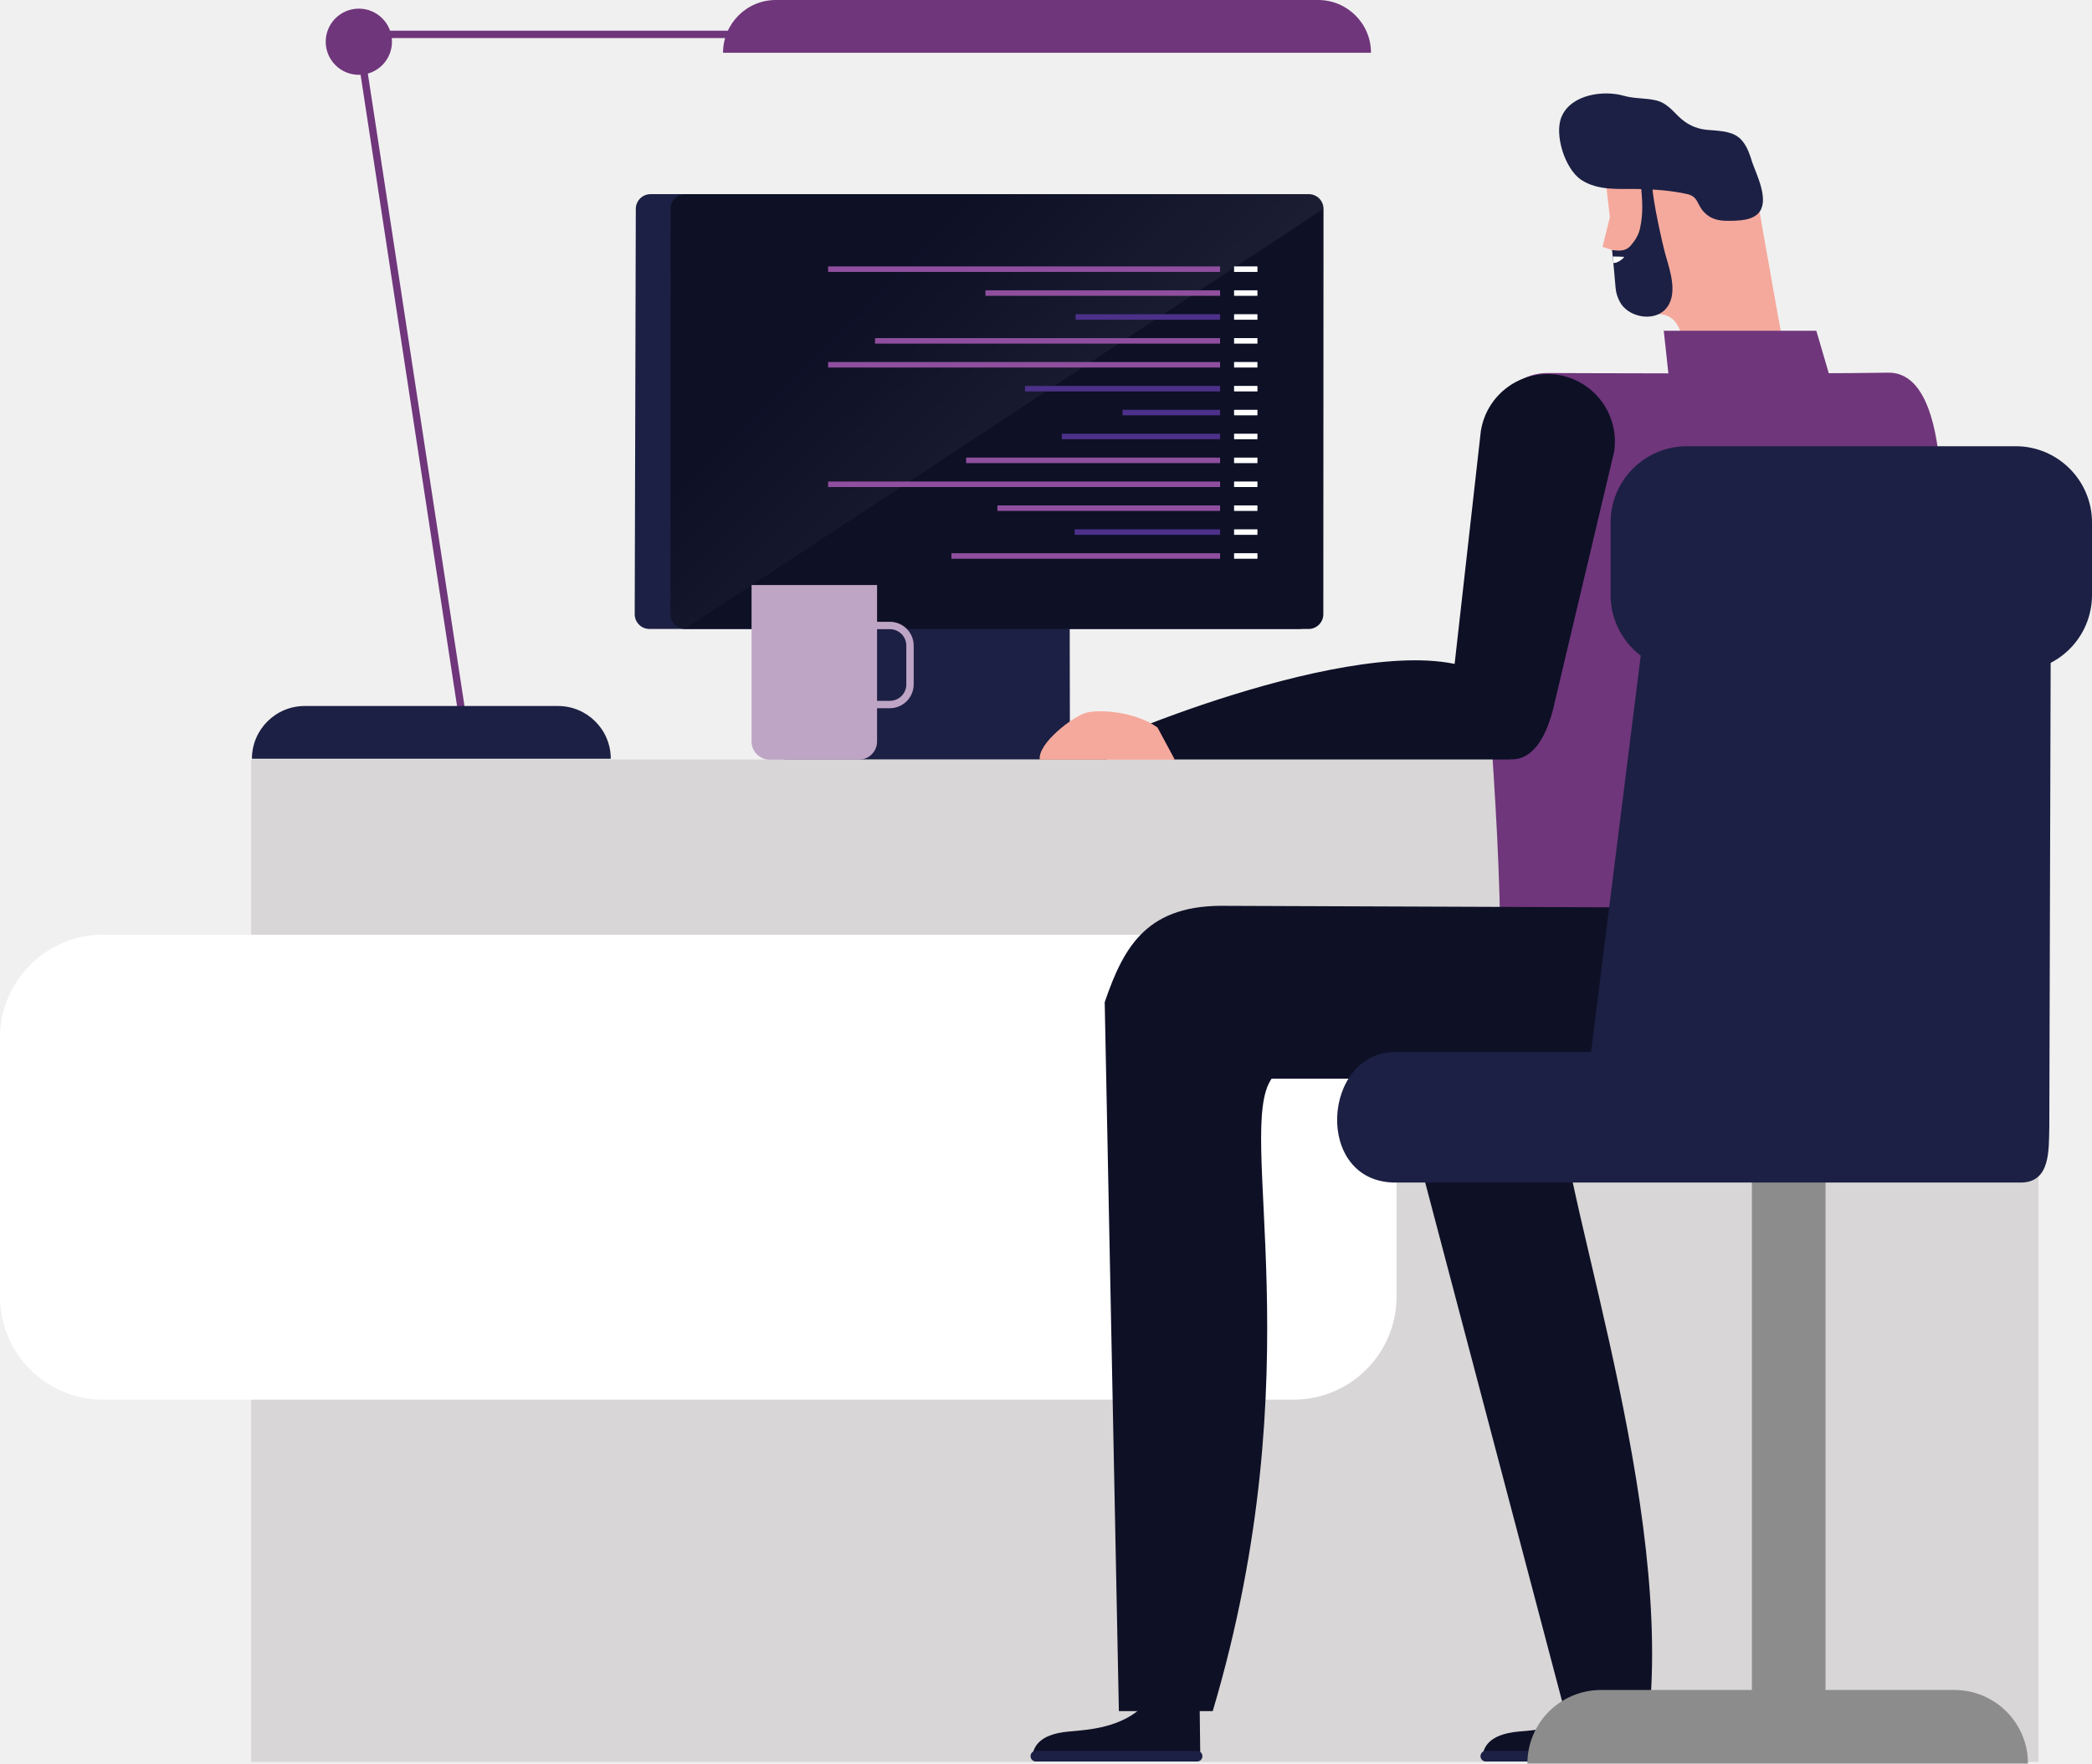
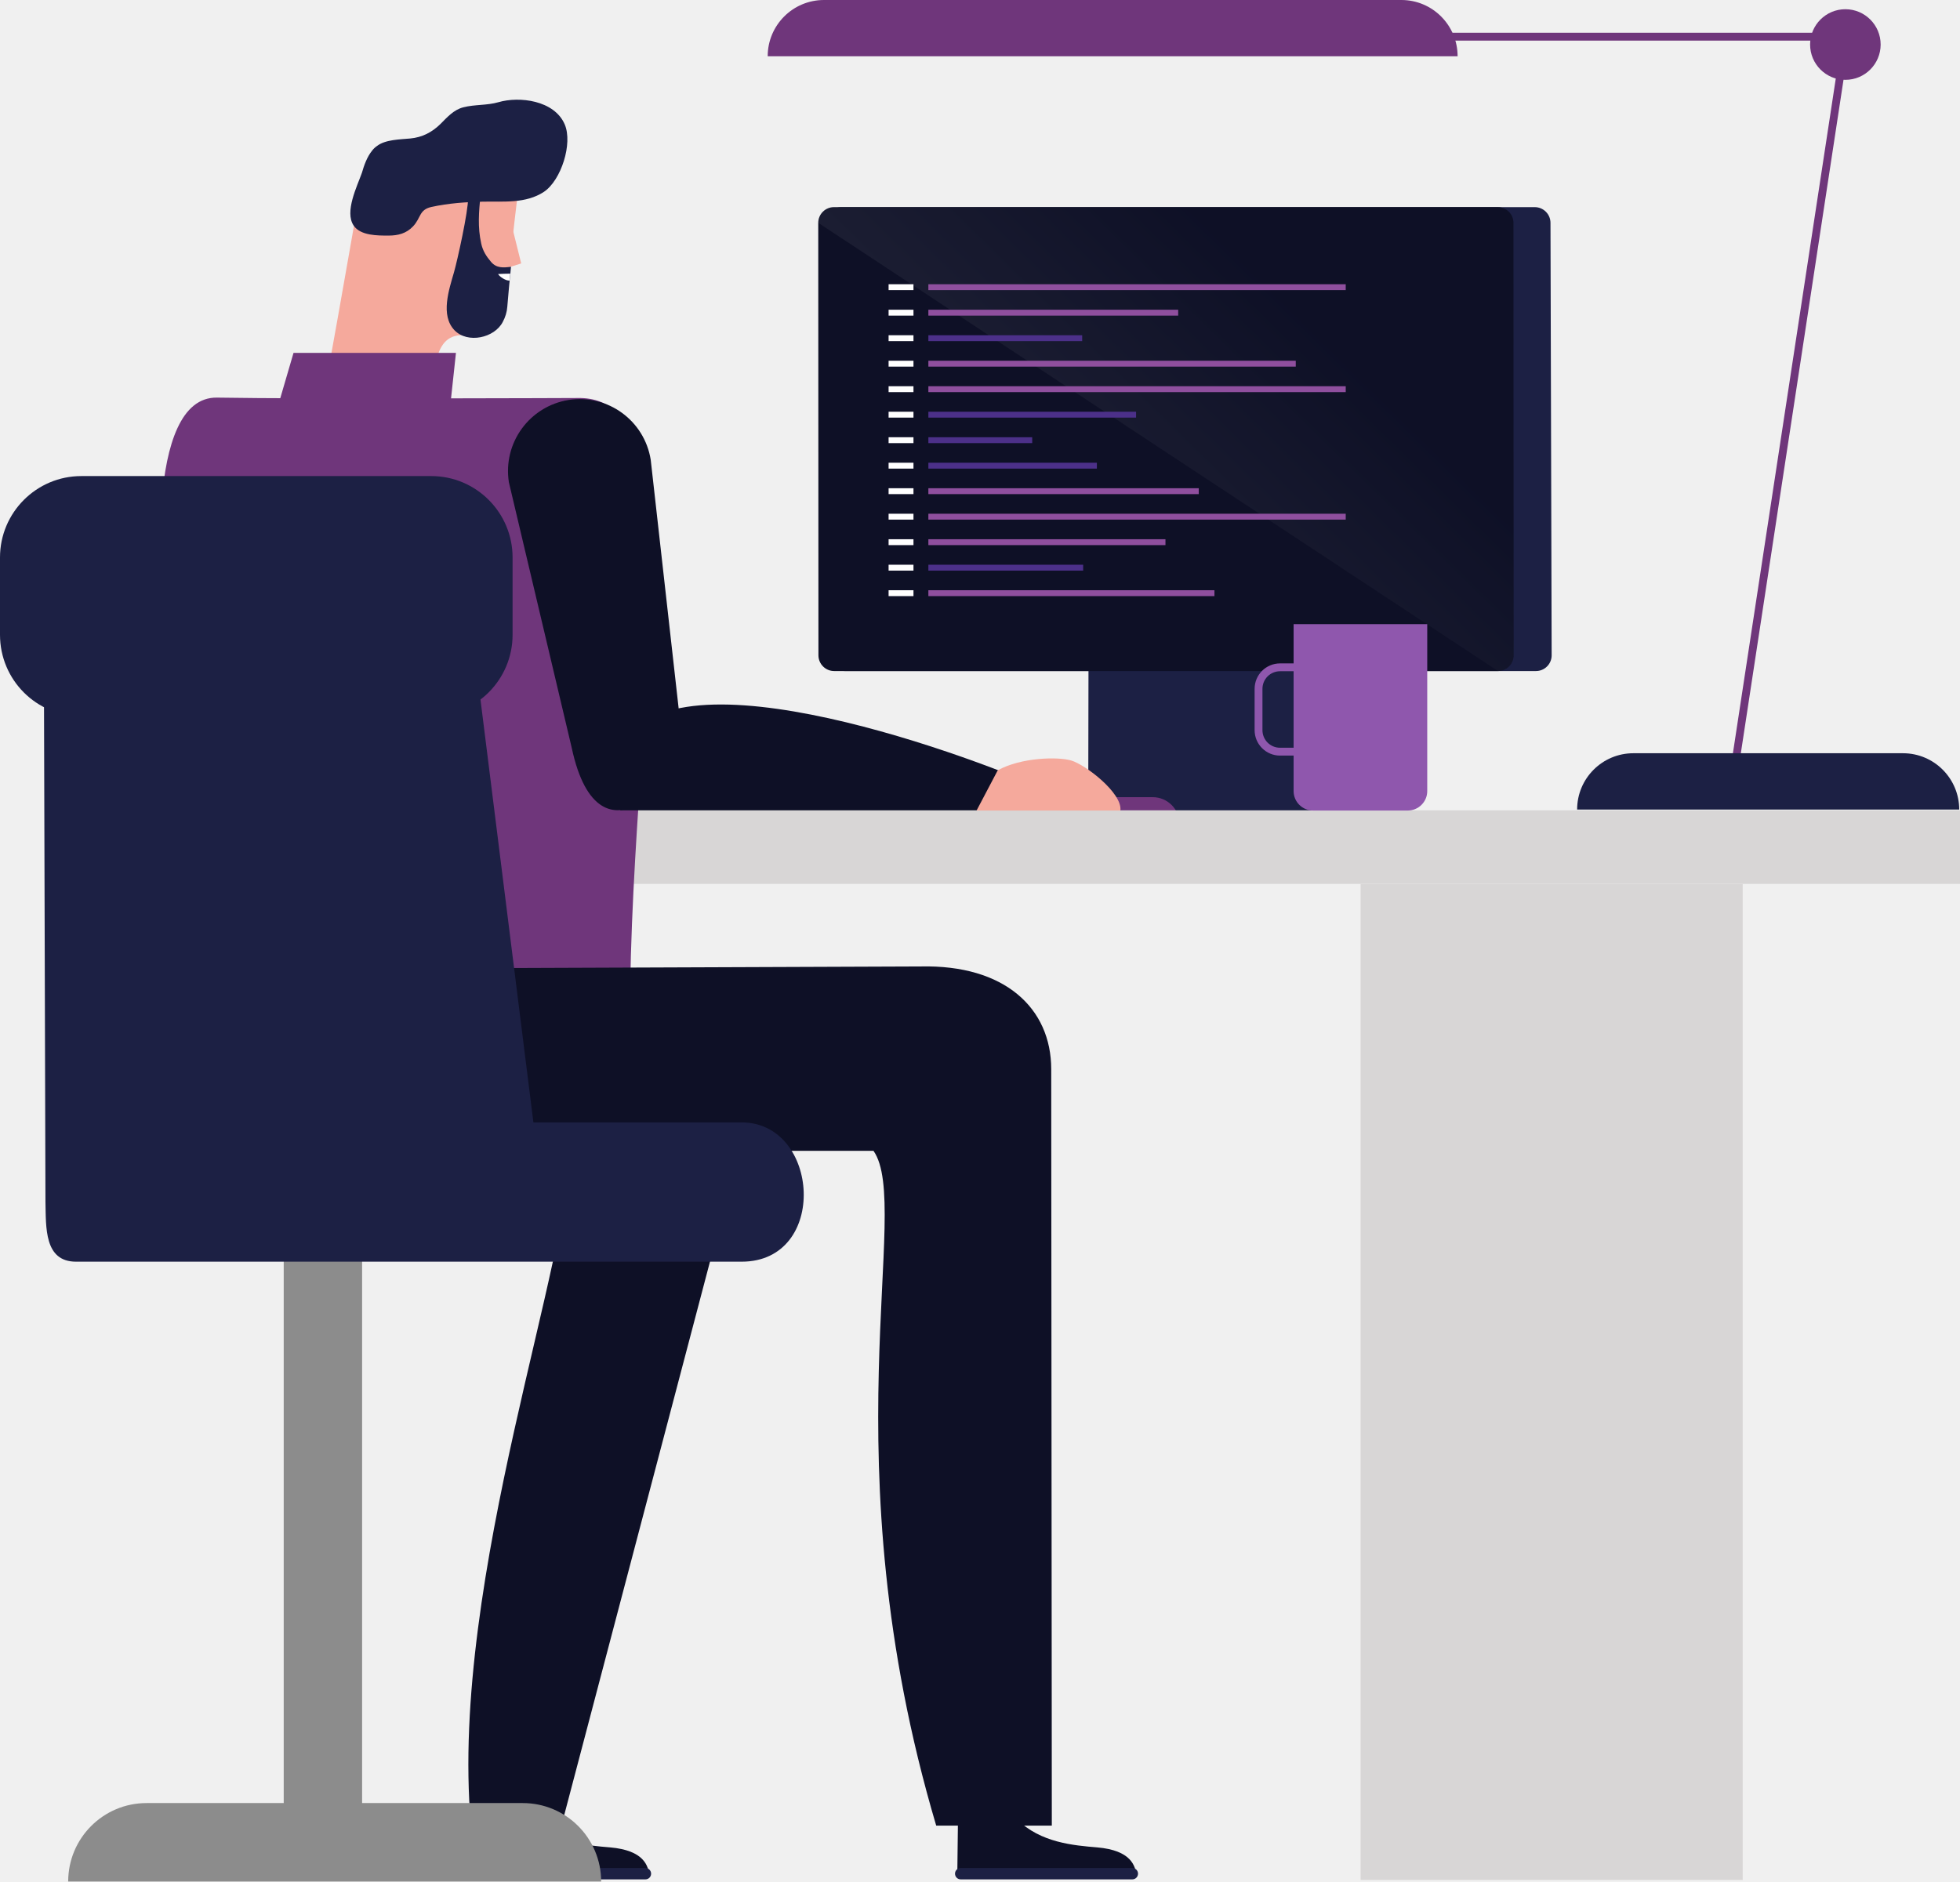
- <svg xmlns="http://www.w3.org/2000/svg" width="242" height="204" viewBox="0 0 242 204" fill="none">
-   <g clip-path="url(#clip0)">
-     <path d="M97.179 86.028C97.179 86.964 97.945 87.729 98.882 87.729H122.064C123.001 87.729 123.767 86.964 123.767 86.028L123.682 39.133C123.682 38.197 122.916 37.431 121.979 37.431H98.797C97.86 37.431 97.094 38.197 97.094 39.133L97.179 86.028Z" fill="#1C2044" />
-     <path d="M73.422 71.055C73.422 71.991 74.188 72.757 75.125 72.757H150.228C151.165 72.757 151.931 71.991 151.952 71.055L152.272 24.16C152.272 23.224 151.527 22.459 150.59 22.459H75.252C74.316 22.459 73.549 23.224 73.549 24.16L73.422 71.055Z" fill="#1C2044" />
-     <path d="M77.552 71.055C77.552 71.991 78.318 72.757 79.255 72.757H151.378C152.314 72.757 153.081 71.991 153.081 71.055L153.102 24.16C153.102 23.224 152.336 22.459 151.399 22.459H79.276C78.339 22.459 77.573 23.224 77.573 24.16L77.552 71.055Z" fill="#0E1026" />
-     <g opacity="0.3">
-       <path opacity="0.3" d="M153.102 24.16C153.102 23.224 152.336 22.459 151.399 22.459H79.276C78.339 22.459 77.573 23.224 77.573 24.16L77.552 71.055C77.552 71.991 78.318 72.757 79.255 72.757" fill="url(#paint0_linear)" />
-     </g>
-     <path d="M90.686 87.878C90.686 86.879 91.495 86.07 92.496 86.07H126.258C127.259 86.07 128.068 86.879 128.068 87.878" fill="#1C2044" />
-     <path d="M29.058 87.857H235.805V203.809H29.058V87.857Z" fill="#D8D6D6" />
-     <path d="M-7.62939e-05 150.001C-7.62939e-05 156.573 5.343 161.911 11.921 161.911H149.632C156.21 161.911 161.553 156.573 161.553 150.001V120.035C161.553 113.463 156.21 108.125 149.632 108.125H11.921C5.343 108.125 -7.62939e-05 113.463 -7.62939e-05 120.035V150.001Z" fill="white" />
-     <path d="M138.669 203.447C138.754 203.213 138.818 202.937 138.839 202.596L138.775 197.386L132.325 197.279C129.813 199.789 126.194 200.087 123.64 200.299C119.978 200.618 119.467 202.277 119.382 203.447H138.669Z" fill="#0E1026" />
-     <path d="M119.212 203.149C119.212 203.49 119.488 203.766 119.829 203.766H138.477C138.818 203.766 139.094 203.49 139.094 203.149C139.094 202.809 138.818 202.533 138.477 202.533H119.829C119.488 202.533 119.212 202.809 119.212 203.149Z" fill="#1C2044" />
-     <path d="M190.718 203.447C190.803 203.213 190.867 202.937 190.888 202.596L190.824 197.386L184.395 197.279C181.883 199.789 178.264 200.087 175.71 200.299C172.048 200.618 171.537 202.277 171.452 203.447H190.718Z" fill="#0E1026" />
-     <path d="M171.26 203.149C171.26 203.49 171.537 203.766 171.878 203.766H190.526C190.867 203.766 191.143 203.49 191.143 203.149C191.143 202.809 190.867 202.533 190.526 202.533H171.878C171.537 202.533 171.26 202.809 171.26 203.149Z" fill="#1C2044" />
-     <path d="M224.161 104.786L157.317 108.189L180.946 197.726H190.845C193.187 171.141 179.456 134.986 180.308 124.778H223.309" fill="#0E1026" />
-     <path d="M185.119 16.036C185.587 19.694 185.97 22.693 186.396 26.648C186.907 31.455 187.269 36.666 191.335 36.346C195.273 36.028 194.443 40.515 196.018 45.109C197.955 50.702 201.872 44.152 207.003 43.875C207.003 43.875 203.98 27.308 202.468 18.141" fill="#F5A99C" />
-     <path d="M201.574 16.334C201.425 16.142 201.255 15.972 201.063 15.845C200.148 15.121 198.53 15.121 197.423 15.015C196.125 14.887 195.082 14.356 194.145 13.441C193.421 12.718 192.697 11.889 191.654 11.633C190.42 11.314 189.1 11.442 187.844 11.081C185.587 10.421 181.777 10.868 180.648 13.484C179.754 15.547 181.032 19.545 182.905 20.8C184.885 22.097 187.29 21.821 189.525 21.863C191.42 21.906 193.272 22.033 195.124 22.438C196.487 22.735 196.252 23.628 197.125 24.543C197.849 25.309 198.743 25.543 199.786 25.543C200.957 25.543 202.83 25.564 203.575 24.458C204.597 22.969 203.192 20.183 202.681 18.737C202.447 17.929 202.128 17.014 201.574 16.334Z" fill="#1C2044" />
-     <path d="M186.502 24.032L185.374 28.563L187.396 29.201" fill="#F5A99C" />
-     <path d="M188.887 24.458C189.717 24.224 190.568 24.16 191.058 25.33C191.548 26.5 190.803 27.074 189.781 27.329" fill="#F5A99C" />
-     <path d="M211.899 44.364H193.123L192.463 38.261H210.111L211.899 44.364Z" fill="#6F367B" />
-     <path d="M189.802 21.204C189.972 22.99 190.121 24.607 189.717 26.415C189.547 27.201 189.164 27.797 188.653 28.392C188.057 29.094 187.311 29.03 186.481 28.924C186.545 29.456 186.864 32.837 186.886 33.263C186.928 33.837 187.099 34.39 187.375 34.9C188.269 36.644 191.186 37.282 192.612 35.815C194.187 34.199 193.208 31.37 192.676 29.52C192.314 28.265 191.122 22.905 191.143 21.459" fill="#1C2044" />
-     <path d="M217.966 119.95C221.095 114.973 220.904 82.476 223.522 70.332C224.863 64.08 226.289 42.961 218.413 43.11C208.621 43.28 179.243 43.152 179.243 43.152C164.235 42.876 175.412 84.369 173.283 120.864" fill="#6F367B" />
-     <path d="M167.961 79.541C167.301 83.795 176.902 95.003 179.882 81.094L186.715 52.276C187.375 48.023 184.48 44.045 180.223 43.365C175.965 42.706 171.984 45.598 171.303 49.852L167.961 79.541Z" fill="#0E1026" />
-     <path d="M197.764 104.999C197.764 104.999 142.096 104.786 141.99 104.786C132.836 104.573 130.068 109.252 127.791 115.93L129.43 197.939H140.287C152.101 158.168 142.841 130.839 147.099 124.778H196.912" fill="#0E1026" />
-     <path d="M176.689 204C176.689 199.3 180.499 195.493 185.204 195.493H226.077C230.781 195.493 234.592 199.3 234.592 204" fill="#8C8C8C" />
-     <path d="M202.66 132.859H211.175V199.215H202.66V132.859Z" fill="#8C8C8C" />
-     <path d="M161.425 136.794H233.74C237.21 136.794 236.997 133.072 237.061 130.307L236.167 125.884C235.784 123.587 233.549 121.694 231.207 121.694H161.447C152.91 121.673 151.952 136.794 161.425 136.794Z" fill="#1C2044" />
-     <path d="M135.688 87.857L132.814 83.795C147.801 77.968 179.286 68.758 174.603 87.857H135.688Z" fill="#0E1026" />
-     <path d="M120.276 87.857C120.063 85.985 124.044 82.923 125.619 82.455C127.046 82.03 131.346 82.285 133.9 84.156L135.901 87.878H120.276V87.857Z" fill="#F5A99C" />
-     <path d="M237.061 130.307L237.231 72.034L236.891 60.124C236.891 57.784 234.975 55.87 232.633 55.87H193.74C191.399 55.87 193.315 51.319 193.315 53.658L191.058 65.802L182.969 130.307" fill="#1C2044" />
-     <path d="M186.311 68.822C186.311 73.693 190.271 77.648 195.145 77.648H233.166C238.04 77.67 242 73.714 242 68.822V60.443C242 55.573 238.04 51.617 233.166 51.617H195.145C190.271 51.617 186.311 55.573 186.311 60.443V68.822Z" fill="#1C2044" />
-     <path d="M186.63 30.413C187.035 30.477 187.737 29.988 187.886 29.711C187.546 29.69 186.928 29.669 186.566 29.669" fill="white" />
-     <path d="M83.64 6.104C83.64 2.744 86.365 0 89.749 0H152.485C155.848 0 158.594 2.722 158.594 6.104" fill="#6F367B" />
-     <path d="M41.913 4.324L54.262 85.145L53.42 85.273L41.072 4.452L41.913 4.324Z" fill="#6F367B" />
-     <path d="M41.511 8.656C39.395 8.656 37.679 6.942 37.679 4.828C37.679 2.714 39.395 1 41.511 1C43.627 1 45.343 2.714 45.343 4.828C45.343 6.942 43.627 8.656 41.511 8.656Z" fill="#6F367B" />
-     <path d="M43.64 3.552H99.414V4.402H43.64V3.552Z" fill="#6F367B" />
-     <path d="M29.143 87.772C29.143 84.412 31.868 81.668 35.253 81.668H64.545C67.908 81.668 70.654 84.39 70.654 87.772" fill="#1C2044" />
-     <path d="M101.458 67.674V71.927H102.927C104.459 71.927 105.694 73.161 105.694 74.692V79.159C105.694 80.69 104.459 81.923 102.927 81.923H101.458V85.773C101.458 86.921 100.521 87.878 99.35 87.878H89.047C87.897 87.878 86.939 86.942 86.939 85.773V67.674H101.458ZM102.927 81.073C103.991 81.073 104.843 80.222 104.843 79.159V74.692C104.843 73.629 103.991 72.778 102.927 72.778H101.458V81.073H102.927Z" fill="#BFA5C5" />
-     <path d="M142.756 30.817H145.46V31.455H142.756V30.817Z" fill="white" />
-     <path d="M142.756 33.582H145.46V34.22H142.756V33.582Z" fill="white" />
-     <path d="M142.756 36.346H145.46V36.985H142.756V36.346Z" fill="white" />
-     <path d="M142.756 39.111H145.46V39.749H142.756V39.111Z" fill="white" />
-     <path d="M142.756 41.876H145.46V42.514H142.756V41.876Z" fill="white" />
-     <path d="M142.756 44.641H145.46V45.279H142.756V44.641Z" fill="white" />
-     <path d="M142.756 47.406H145.46V48.044H142.756V47.406Z" fill="white" />
-     <path d="M142.756 50.171H145.46V50.809H142.756V50.171Z" fill="white" />
-     <path d="M142.756 52.935H145.46V53.573H142.756V52.935Z" fill="white" />
-     <path d="M142.756 55.7H145.46V56.338H142.756V55.7Z" fill="white" />
-     <path d="M142.756 58.465H145.46V59.103H142.756V58.465Z" fill="white" />
-     <path d="M142.756 61.23H145.46V61.868H142.756V61.23Z" fill="white" />
-     <path d="M142.756 63.995H145.46V64.633H142.756V63.995Z" fill="white" />
-     <path d="M95.795 30.817H141.138V31.455H95.795V30.817Z" fill="#8F4F9E" />
-     <path d="M113.996 33.582H141.138V34.22H113.996V33.582Z" fill="#8F4F9E" />
-     <path d="M124.427 36.346H141.138V36.985H124.427V36.346Z" fill="#4C3089" />
-     <path d="M101.224 39.111H141.138V39.749H101.224V39.111Z" fill="#8F4F9E" />
-     <path d="M95.795 41.876H141.138V42.514H95.795V41.876Z" fill="#8F4F9E" />
-     <path d="M118.573 44.641H141.138V45.279H118.573V44.641Z" fill="#4C3089" />
-     <path d="M129.856 47.406H141.138V48.044H129.856V47.406Z" fill="#4C3089" />
-     <path d="M122.831 50.171H141.138V50.809H122.831V50.171Z" fill="#4C3089" />
-     <path d="M111.761 52.935H141.138V53.573H111.761V52.935Z" fill="#8F4F9E" />
-     <path d="M95.795 55.7H141.138V56.338H95.795V55.7Z" fill="#8F4F9E" />
-     <path d="M115.38 58.465H141.138V59.103H115.38V58.465Z" fill="#8F4F9E" />
-     <path d="M124.321 61.23H141.138V61.868H124.321V61.23Z" fill="#4C3089" />
-     <path d="M110.058 63.995H141.138V64.633H110.058V63.995Z" fill="#8F4F9E" />
+ <svg xmlns="http://www.w3.org/2000/svg" width="251" height="241" viewBox="0 0 251 241" fill="none">
+   <path d="M170.704 101.631C170.704 102.737 169.801 103.641 168.697 103.641H141.371C140.267 103.641 139.364 102.737 139.364 101.631L139.464 46.23C139.464 45.125 140.367 44.22 141.471 44.22H168.797C169.901 44.22 170.804 45.125 170.804 46.23L170.704 101.631Z" fill="#1C2044" />
+   <path d="M198.707 83.943C198.707 85.049 197.804 85.953 196.7 85.953H108.174C107.069 85.953 106.166 85.049 106.141 83.943L105.765 28.542C105.765 27.437 106.643 26.532 107.747 26.532H196.549C197.653 26.532 198.557 27.437 198.557 28.542L198.707 83.943Z" fill="#1C2044" />
+   <path d="M193.839 83.943C193.839 85.049 192.936 85.953 191.832 85.953H106.819C105.715 85.953 104.811 85.049 104.811 83.943L104.786 28.542C104.786 27.437 105.689 26.532 106.794 26.532H191.807C192.911 26.532 193.814 27.437 193.814 28.542L193.839 83.943Z" fill="#0E1026" />
+   <g opacity="0.3">
+     <path opacity="0.3" d="M104.786 28.542C104.786 27.437 105.689 26.532 106.794 26.532H191.807C192.911 26.532 193.814 27.437 193.814 28.542L193.839 83.943C193.839 85.049 192.936 85.953 191.832 85.953" fill="url(#paint0_linear)" />
  </g>
+   <path d="M178.357 103.817C178.357 102.636 177.404 101.681 176.224 101.681H136.428C135.248 101.681 134.295 102.636 134.295 103.817" fill="#1C2044" />
+   <path d="M151.057 105.551C151.057 103.666 149.526 102.108 147.619 102.108H131.184C129.302 102.108 127.746 103.641 127.746 105.551" fill="#6F367B" />
+   <path d="M251 103.792H7.302V113.214H251V103.792Z" fill="#D8D6D6" />
+   <path d="M122.803 240.347C122.702 240.07 122.627 239.744 122.602 239.342L122.677 233.186L130.28 233.06C133.241 236.025 137.507 236.377 140.518 236.628C144.834 237.005 145.436 238.965 145.536 240.347H122.803Z" fill="#0E1026" />
+   <path d="M145.737 239.995C145.737 240.397 145.411 240.724 145.01 240.724H123.028C122.627 240.724 122.301 240.397 122.301 239.995C122.301 239.593 122.627 239.266 123.028 239.266H145.01C145.411 239.266 145.737 239.593 145.737 239.995Z" fill="#1C2044" />
+   <path d="M60.448 240.347C60.347 240.07 60.272 239.744 60.247 239.342L60.322 233.186L67.9 233.06C70.861 236.025 75.127 236.377 78.138 236.628C82.454 237.005 83.056 238.965 83.156 240.347H60.448Z" fill="#0E1026" />
+   <path d="M83.382 239.995C83.382 240.397 83.056 240.724 82.655 240.724H60.674C60.272 240.724 59.946 240.397 59.946 239.995C59.946 239.593 60.272 239.266 60.674 239.266H82.655C83.056 239.266 83.382 239.593 83.382 239.995Z" fill="#1C2044" />
+   <path d="M21.028 123.791L99.818 127.811L71.965 233.588H60.297C57.537 202.182 73.722 159.469 72.718 147.409H22.031" fill="#0E1026" />
+   <path d="M67.047 18.944C66.495 23.266 66.044 26.808 65.542 31.482C64.939 37.16 64.513 43.316 59.72 42.939C55.078 42.562 56.057 47.863 54.2 53.29C51.916 59.898 47.3 52.16 41.252 51.833C41.252 51.833 44.815 32.261 46.597 21.432" fill="#F5A99C" />
+   <path d="M47.651 19.296C47.826 19.07 48.027 18.869 48.253 18.718C49.332 17.864 51.239 17.864 52.544 17.738C54.074 17.588 55.304 16.959 56.408 15.879C57.261 15.025 58.114 14.045 59.344 13.743C60.799 13.367 62.355 13.517 63.835 13.09C66.495 12.311 70.987 12.839 72.317 15.929C73.371 18.366 71.865 23.09 69.657 24.572C67.323 26.105 64.488 25.778 61.853 25.829C59.62 25.879 57.437 26.03 55.254 26.507C53.648 26.859 53.924 27.914 52.895 28.994C52.042 29.899 50.988 30.175 49.758 30.175C48.378 30.175 46.17 30.2 45.292 28.894C44.088 27.135 45.744 23.844 46.346 22.135C46.622 21.18 46.998 20.1 47.651 19.296Z" fill="#1C2044" />
+   <path d="M65.416 28.391L66.746 33.743L64.362 34.497" fill="#F5A99C" />
+   <path d="M62.606 28.894C61.627 28.617 60.623 28.542 60.046 29.924C59.469 31.306 60.347 31.984 61.552 32.286" fill="#F5A99C" />
+   <path d="M35.481 52.411H57.612L58.39 45.2H37.589L35.481 52.411Z" fill="#6F367B" />
+   <path d="M61.527 25.05C61.326 27.16 61.151 29.07 61.627 31.205C61.828 32.135 62.28 32.839 62.882 33.542C63.584 34.371 64.463 34.296 65.441 34.17C65.366 34.798 64.99 38.793 64.965 39.296C64.914 39.974 64.714 40.627 64.388 41.23C63.334 43.291 59.896 44.044 58.215 42.311C56.358 40.401 57.512 37.059 58.139 34.874C58.566 33.391 59.971 27.06 59.946 25.351" fill="#1C2044" />
+   <path d="M28.329 141.706C24.641 135.826 24.867 97.435 21.78 83.089C20.2 75.702 18.518 50.753 27.802 50.929C39.345 51.13 73.973 50.979 73.973 50.979C91.663 50.652 78.489 99.671 80.999 142.786" fill="#6F367B" />
+   <path d="M87.272 93.968C88.05 98.993 76.733 112.234 73.22 95.802L65.165 61.758C64.388 56.733 67.8 52.034 72.819 51.23C77.837 50.451 82.529 53.868 83.332 58.893L87.272 93.968Z" fill="#0E1026" />
+   <path d="M52.142 124.043C52.142 124.043 117.759 123.791 117.885 123.791C128.674 123.54 134.621 129.143 134.621 136.957L134.697 233.839H119.892C105.966 186.855 116.881 154.57 111.862 147.409H53.146" fill="#0E1026" />
+   <path d="M76.984 241C76.984 235.447 72.492 230.95 66.947 230.95H18.769C13.224 230.95 8.732 235.447 8.732 241" fill="#8C8C8C" />
+   <path d="M46.371 156.957H36.334V235.347H46.371V156.957Z" fill="#8C8C8C" />
+   <path d="M94.975 161.605H9.736C5.646 161.605 5.897 157.208 5.822 153.942L6.875 148.716C7.327 146.002 9.962 143.766 12.722 143.766H94.95C105.012 143.741 106.141 161.605 94.975 161.605Z" fill="#1C2044" />
+   <path d="M125.312 103.792L128.699 98.993C111.034 92.109 73.923 81.23 79.443 103.792H125.312Z" fill="#0E1026" />
+   <path d="M143.479 103.792C143.73 101.581 139.038 97.963 137.181 97.41C135.5 96.907 130.757 97.008 127.771 98.666L125.061 103.817H143.479V103.792Z" fill="#F5A99C" />
+   <path d="M5.822 153.942L5.621 85.099L6.022 71.029C6.022 68.265 8.281 66.004 11.041 66.004H56.885C59.645 66.004 57.387 60.627 57.387 63.391L60.046 77.737L69.582 153.942" fill="#1C2044" />
+   <path d="M65.642 81.305C65.642 87.058 60.975 91.732 55.228 91.732H10.413C4.667 91.757 0 87.084 0 81.305V71.406C0 65.652 4.667 60.979 10.413 60.979H55.228C60.975 60.979 65.642 65.652 65.642 71.406V81.305Z" fill="#1C2044" />
+   <path d="M65.266 35.929C64.789 36.004 63.961 35.426 63.785 35.1C64.187 35.075 64.914 35.05 65.341 35.05" fill="white" />
+   <path d="M186.663 7.211C186.663 3.241 183.451 0 179.461 0H105.514C101.549 0 98.312 3.216 98.312 7.211" fill="#6F367B" />
+   <path d="M235.847 5.108L221.292 100.588L222.284 100.74L236.839 5.26L235.847 5.108Z" fill="#6F367B" />
+   <path d="M236.321 10.226C238.815 10.226 240.838 8.201 240.838 5.703C240.838 3.206 238.815 1.181 236.321 1.181C233.826 1.181 231.804 3.206 231.804 5.703C231.804 8.201 233.826 10.226 236.321 10.226Z" fill="#6F367B" />
+   <path d="M233.812 4.196H168.069V5.201H233.812V4.196Z" fill="#6F367B" />
+   <path d="M250.9 103.691C250.9 99.722 247.688 96.48 243.698 96.48H209.171C205.206 96.48 201.969 99.696 201.969 103.691" fill="#1C2044" />
+   <path d="M165.661 79.948V84.973H163.929C162.123 84.973 160.667 86.43 160.667 88.239V93.516C160.667 95.325 162.123 96.782 163.929 96.782H165.661V101.33C165.661 102.686 166.765 103.817 168.145 103.817H180.29C181.645 103.817 182.774 102.711 182.774 101.33V79.948H165.661ZM163.929 95.777C162.675 95.777 161.671 94.772 161.671 93.516V88.239C161.671 86.983 162.675 85.978 163.929 85.978H165.661V95.777H163.929Z" fill="#8F57AD" />
+   <path d="M116.981 36.406H113.794V37.16H116.981V36.406Z" fill="white" />
+   <path d="M116.981 39.672H113.794V40.426H116.981V39.672Z" fill="white" />
+   <path d="M116.981 42.939H113.794V43.693H116.981V42.939Z" fill="white" />
+   <path d="M116.981 46.205H113.794V46.959H116.981V46.205Z" fill="white" />
+   <path d="M116.981 49.471H113.794V50.225H116.981V49.471Z" fill="white" />
+   <path d="M116.981 52.738H113.794V53.491H116.981V52.738Z" fill="white" />
+   <path d="M116.981 56.004H113.794V56.758H116.981V56.004Z" fill="white" />
+   <path d="M116.981 59.27H113.794V60.024H116.981V59.27Z" fill="white" />
+   <path d="M116.981 62.536H113.794V63.29H116.981V62.536Z" fill="white" />
+   <path d="M116.981 65.803H113.794V66.556H116.981V65.803Z" fill="white" />
+   <path d="M116.981 69.069H113.794V69.823H116.981V69.069Z" fill="white" />
+   <path d="M116.981 72.335H113.794V73.089H116.981V72.335Z" fill="white" />
+   <path d="M116.981 75.601H113.794V76.355H116.981V75.601Z" fill="white" />
+   <path d="M172.335 36.406H118.888V37.16H172.335V36.406Z" fill="#8F4F9E" />
+   <path d="M150.881 39.672H118.888V40.426H150.881V39.672Z" fill="#8F4F9E" />
+   <path d="M138.586 42.939H118.888V43.693H138.586V42.939Z" fill="#4C3089" />
+   <path d="M165.937 46.205H118.888V46.959H165.937V46.205Z" fill="#8F4F9E" />
+   <path d="M172.335 49.471H118.888V50.225H172.335V49.471Z" fill="#8F4F9E" />
+   <path d="M145.486 52.738H118.888V53.491H145.486V52.738Z" fill="#4C3089" />
+   <path d="M132.187 56.004H118.888V56.758H132.187V56.004Z" fill="#4C3089" />
+   <path d="M140.468 59.27H118.888V60.024H140.468V59.27Z" fill="#4C3089" />
+   <path d="M153.516 62.536H118.888V63.29H153.516V62.536Z" fill="#8F4F9E" />
+   <path d="M172.335 65.803H118.888V66.556H172.335V65.803Z" fill="#8F4F9E" />
+   <path d="M149.25 69.069H118.888V69.823H149.25V69.069Z" fill="#8F4F9E" />
+   <path d="M138.711 72.335H118.888V73.089H138.711V72.335Z" fill="#4C3089" />
+   <path d="M155.523 75.601H118.888V76.355H155.523V75.601Z" fill="#8F4F9E" />
+   <path d="M223.173 113.239H174.242V240.799H223.173V113.239Z" fill="#D8D6D6" />
  <defs>
-     <linearGradient id="paint0_linear" x1="135.237" y1="67.868" x2="101.742" y2="33.703" gradientUnits="userSpaceOnUse">
+     <linearGradient id="paint0_linear" x1="125.844" y1="80.177" x2="165.415" y2="39.905" gradientUnits="userSpaceOnUse">
      <stop stop-color="white" />
      <stop offset="1" stop-color="#0E1026" />
    </linearGradient>
-     <clipPath id="clip0">
-       <rect width="242" height="204" transform="matrix(-1 0 0 1 242 0)" fill="white" />
-     </clipPath>
  </defs>
</svg>
